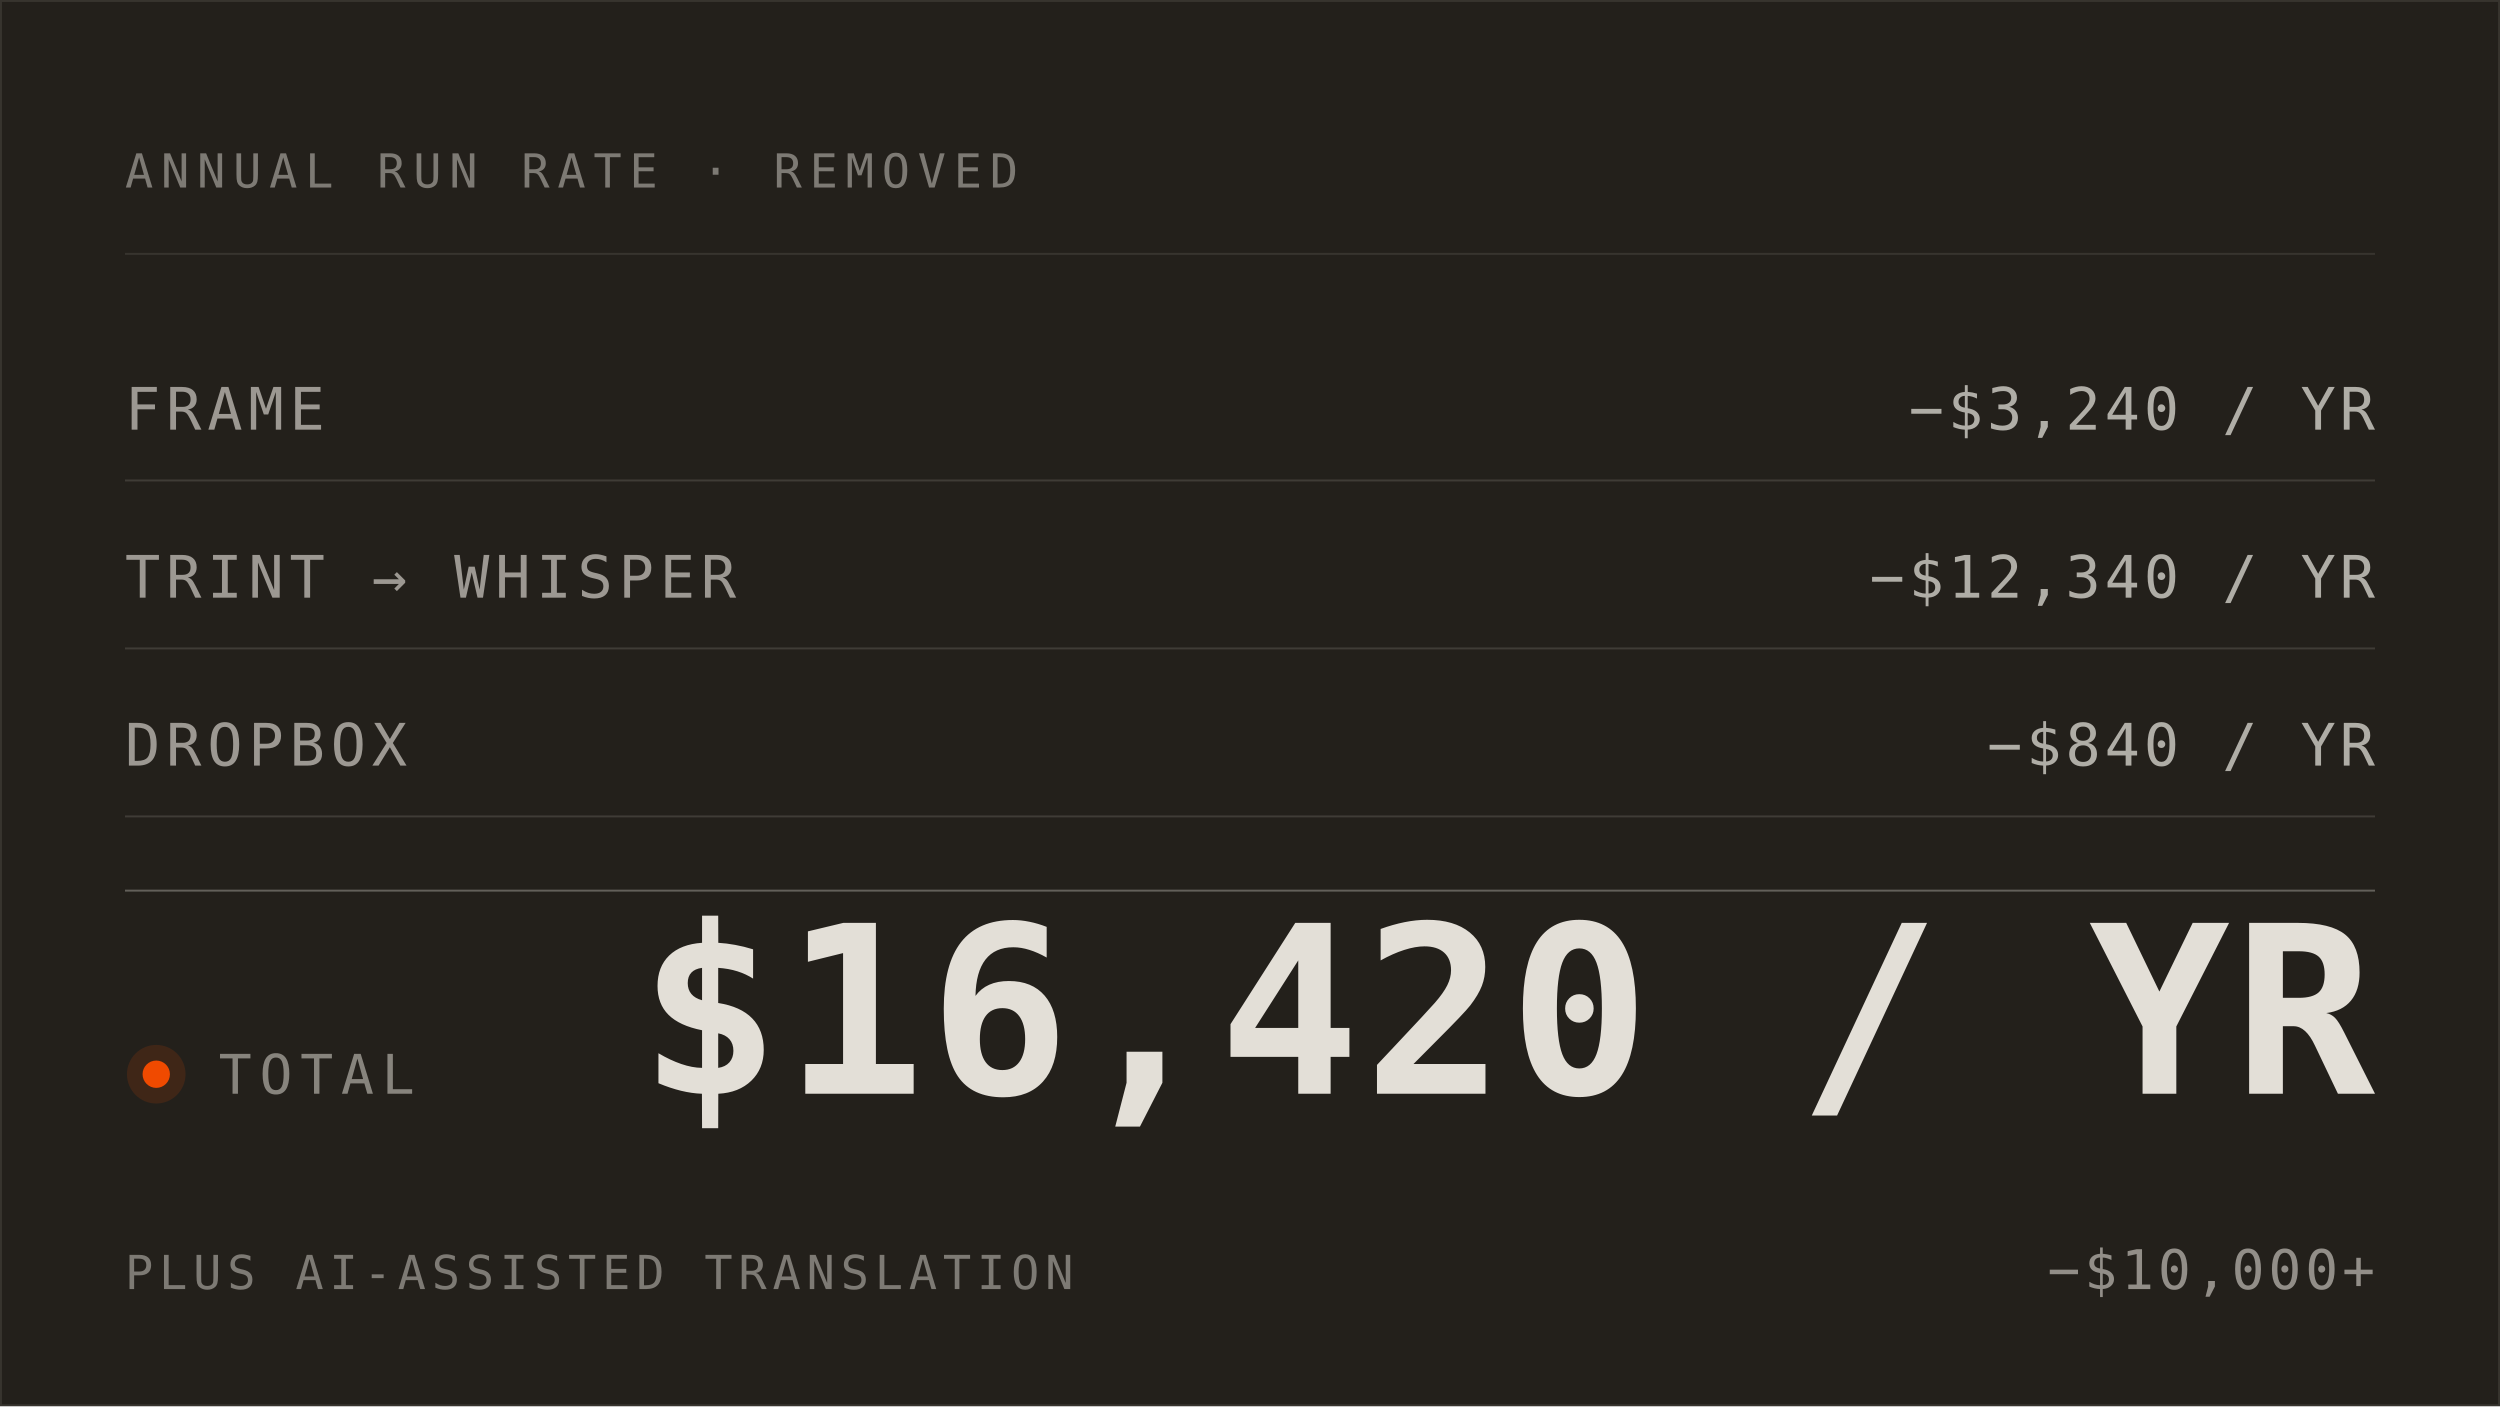
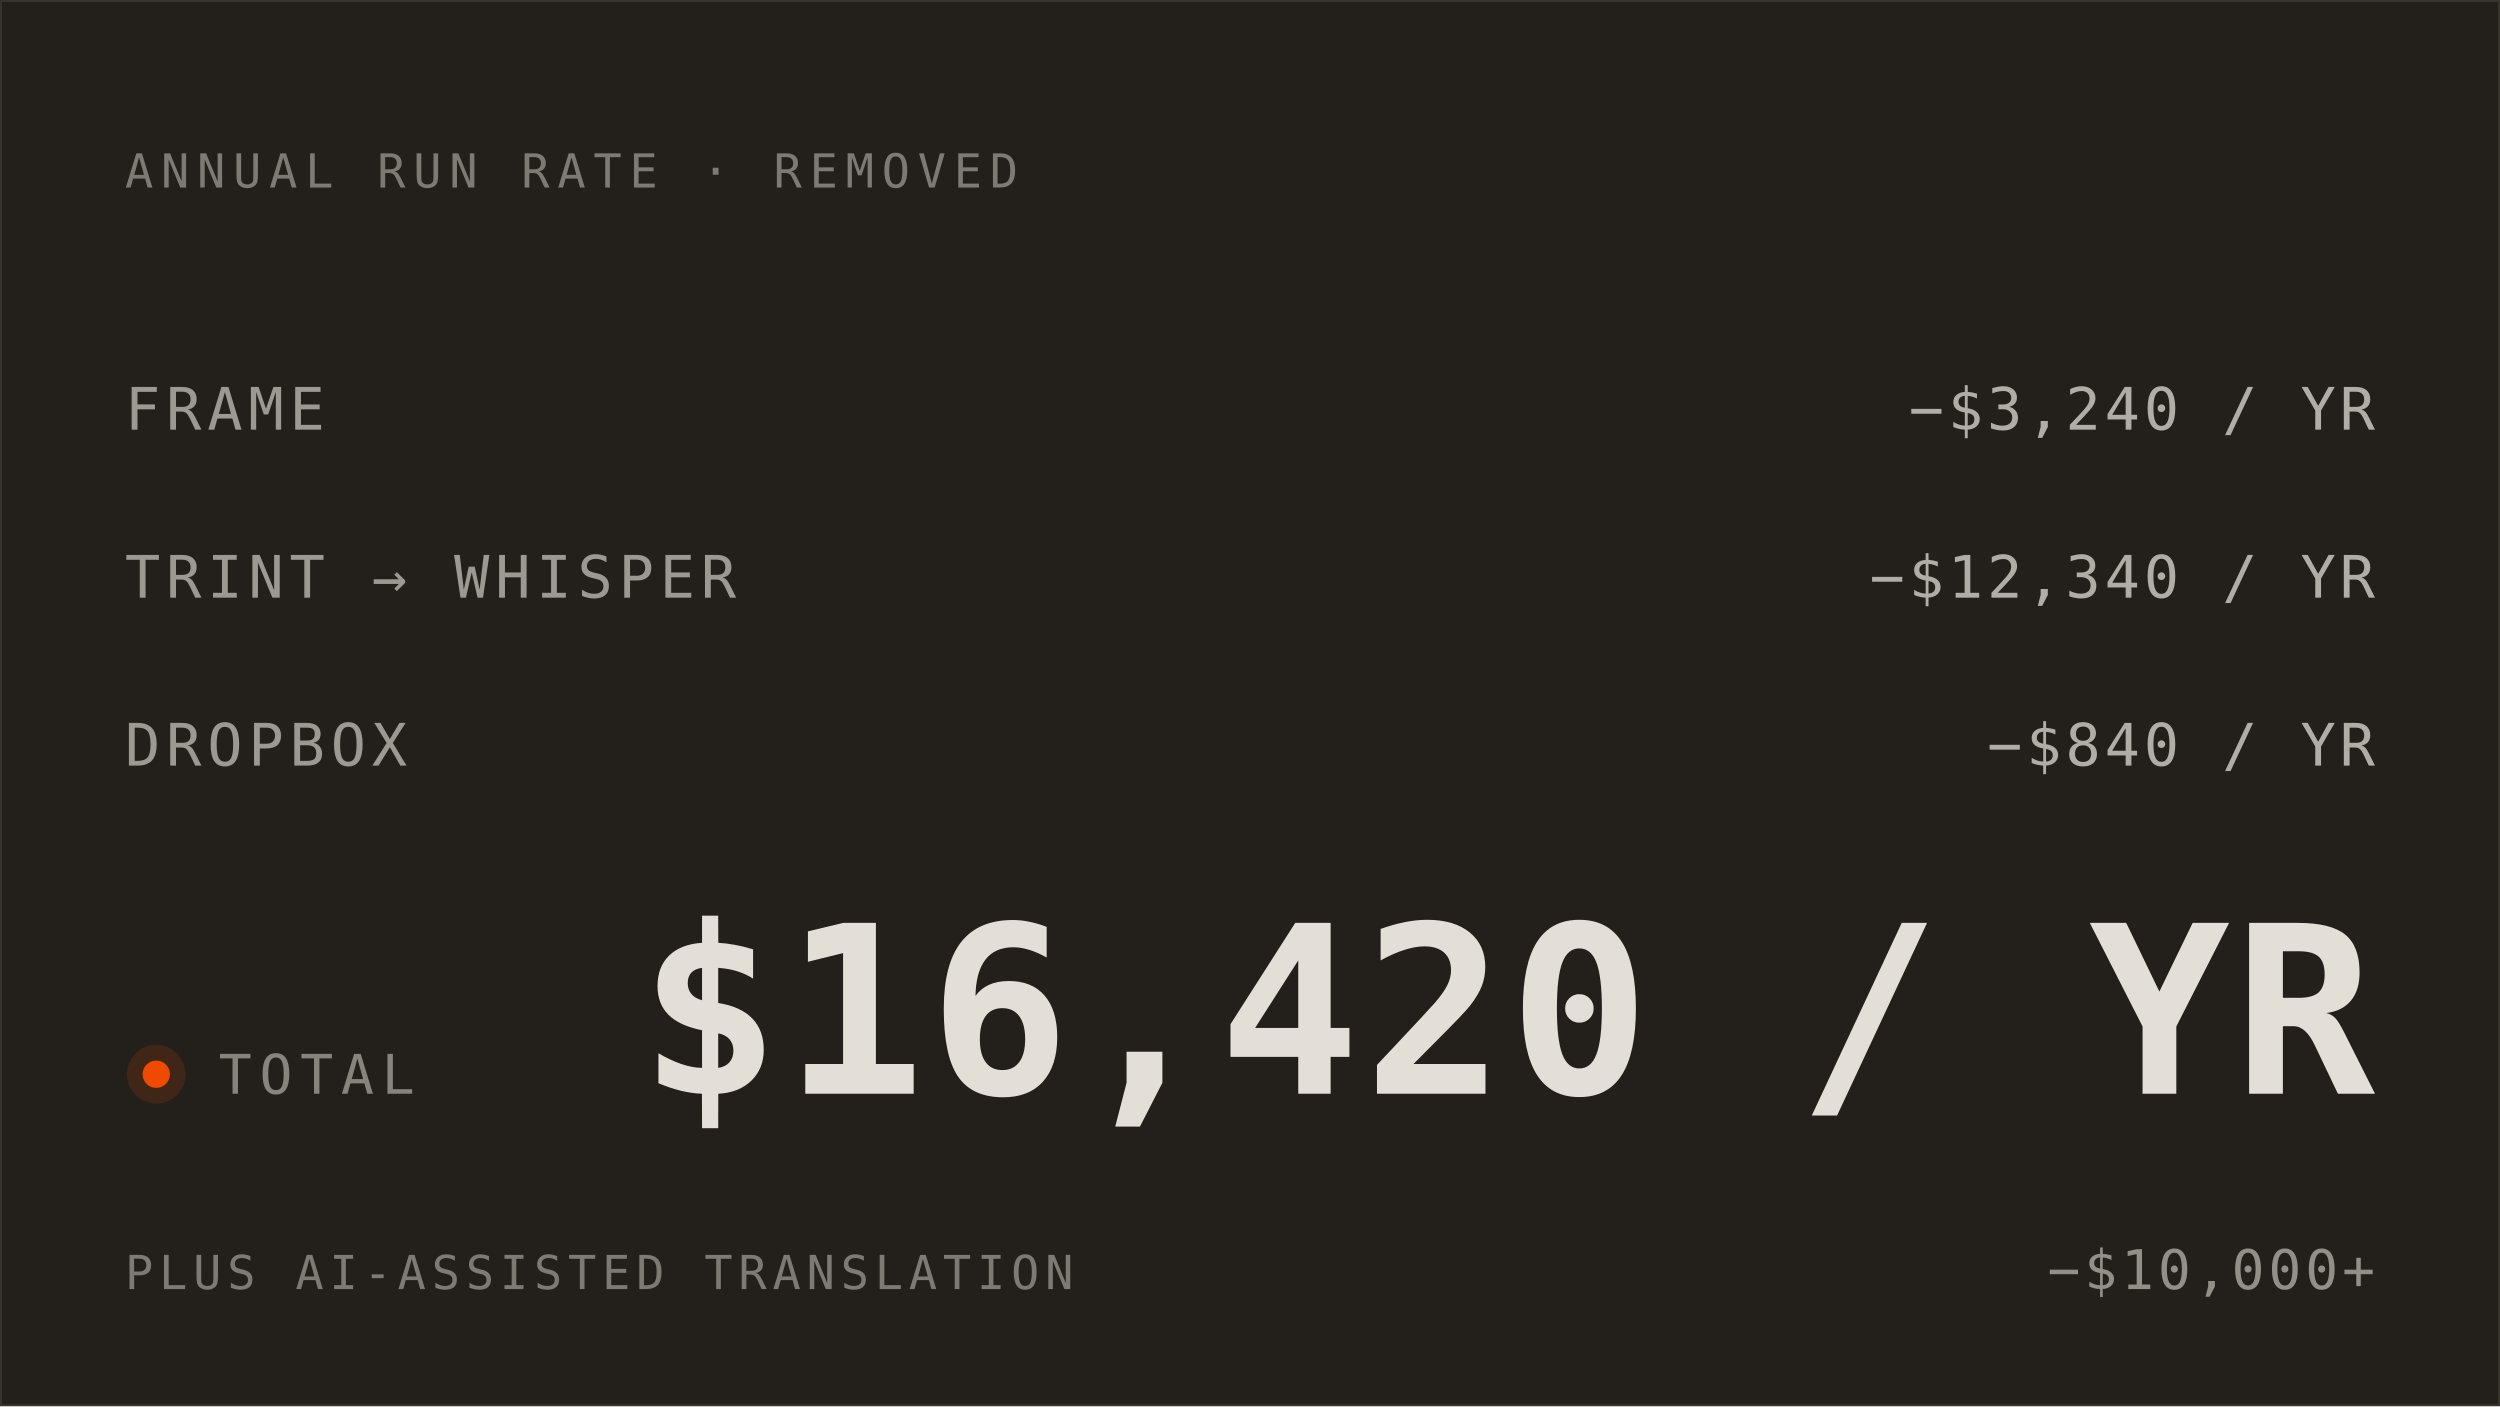
<svg xmlns="http://www.w3.org/2000/svg" width="1280" height="720" viewBox="0 0 1280 720">
  <rect width="1280" height="720" fill="#23201b" />
  <rect x="0.5" y="0.5" width="1279" height="719" fill="none" stroke="#ece8e1" stroke-opacity="0.10" />
  <text x="64" y="96" font-family="'IBM Plex Mono', ui-monospace, 'DejaVu Sans Mono', monospace" font-size="24" letter-spacing="4" fill="#ece8e1" fill-opacity="0.45">ANNUAL RUN RATE · REMOVED</text>
-   <line x1="64" y1="130" x2="1216" y2="130" stroke="#ece8e1" stroke-opacity="0.10" stroke-width="1" />
  <g font-family="'IBM Plex Mono', ui-monospace, 'DejaVu Sans Mono', monospace" font-size="30" fill="#ece8e1">
    <text x="64" y="220" letter-spacing="3" fill-opacity="0.6">FRAME</text>
    <text x="1216" y="220" letter-spacing="2" text-anchor="end" fill-opacity="0.7">−$3,240 / YR</text>
    <text x="64" y="306" letter-spacing="3" fill-opacity="0.6">TRINT → WHISPER</text>
    <text x="1216" y="306" letter-spacing="2" text-anchor="end" fill-opacity="0.7">−$12,340 / YR</text>
    <text x="64" y="392" letter-spacing="3" fill-opacity="0.6">DROPBOX</text>
    <text x="1216" y="392" letter-spacing="2" text-anchor="end" fill-opacity="0.7">−$840 / YR</text>
  </g>
-   <g stroke="#ece8e1" stroke-opacity="0.14" stroke-width="1">
-     <line x1="64" y1="246" x2="1216" y2="246" />
-     <line x1="64" y1="332" x2="1216" y2="332" />
-     <line x1="64" y1="418" x2="1216" y2="418" />
-   </g>
-   <line x1="64" y1="456" x2="1216" y2="456" stroke="#ece8e1" stroke-opacity="0.32" stroke-width="1" />
  <circle cx="80" cy="550" r="15" fill="#f04a00" fill-opacity="0.14" />
  <circle cx="80" cy="550" r="7" fill="#f04a00" />
  <text x="112" y="560" font-family="'IBM Plex Mono', ui-monospace, 'DejaVu Sans Mono', monospace" font-size="28" letter-spacing="4" fill="#ece8e1" fill-opacity="0.5">TOTAL</text>
  <text x="1216" y="560" text-anchor="end" font-family="'IBM Plex Mono', ui-monospace, 'DejaVu Sans Mono', monospace" font-size="120" font-weight="600" letter-spacing="2" fill="#ece8e1" fill-opacity="0.95">$16,420 / YR</text>
  <text x="64" y="660" font-family="'IBM Plex Mono', ui-monospace, 'DejaVu Sans Mono', monospace" font-size="24" letter-spacing="3" fill="#ece8e1" fill-opacity="0.45">PLUS AI-ASSISTED TRANSLATION</text>
  <text x="1216" y="660" text-anchor="end" font-family="'IBM Plex Mono', ui-monospace, 'DejaVu Sans Mono', monospace" font-size="28" letter-spacing="2" fill="#ece8e1" fill-opacity="0.55">−$10,000+</text>
</svg>
